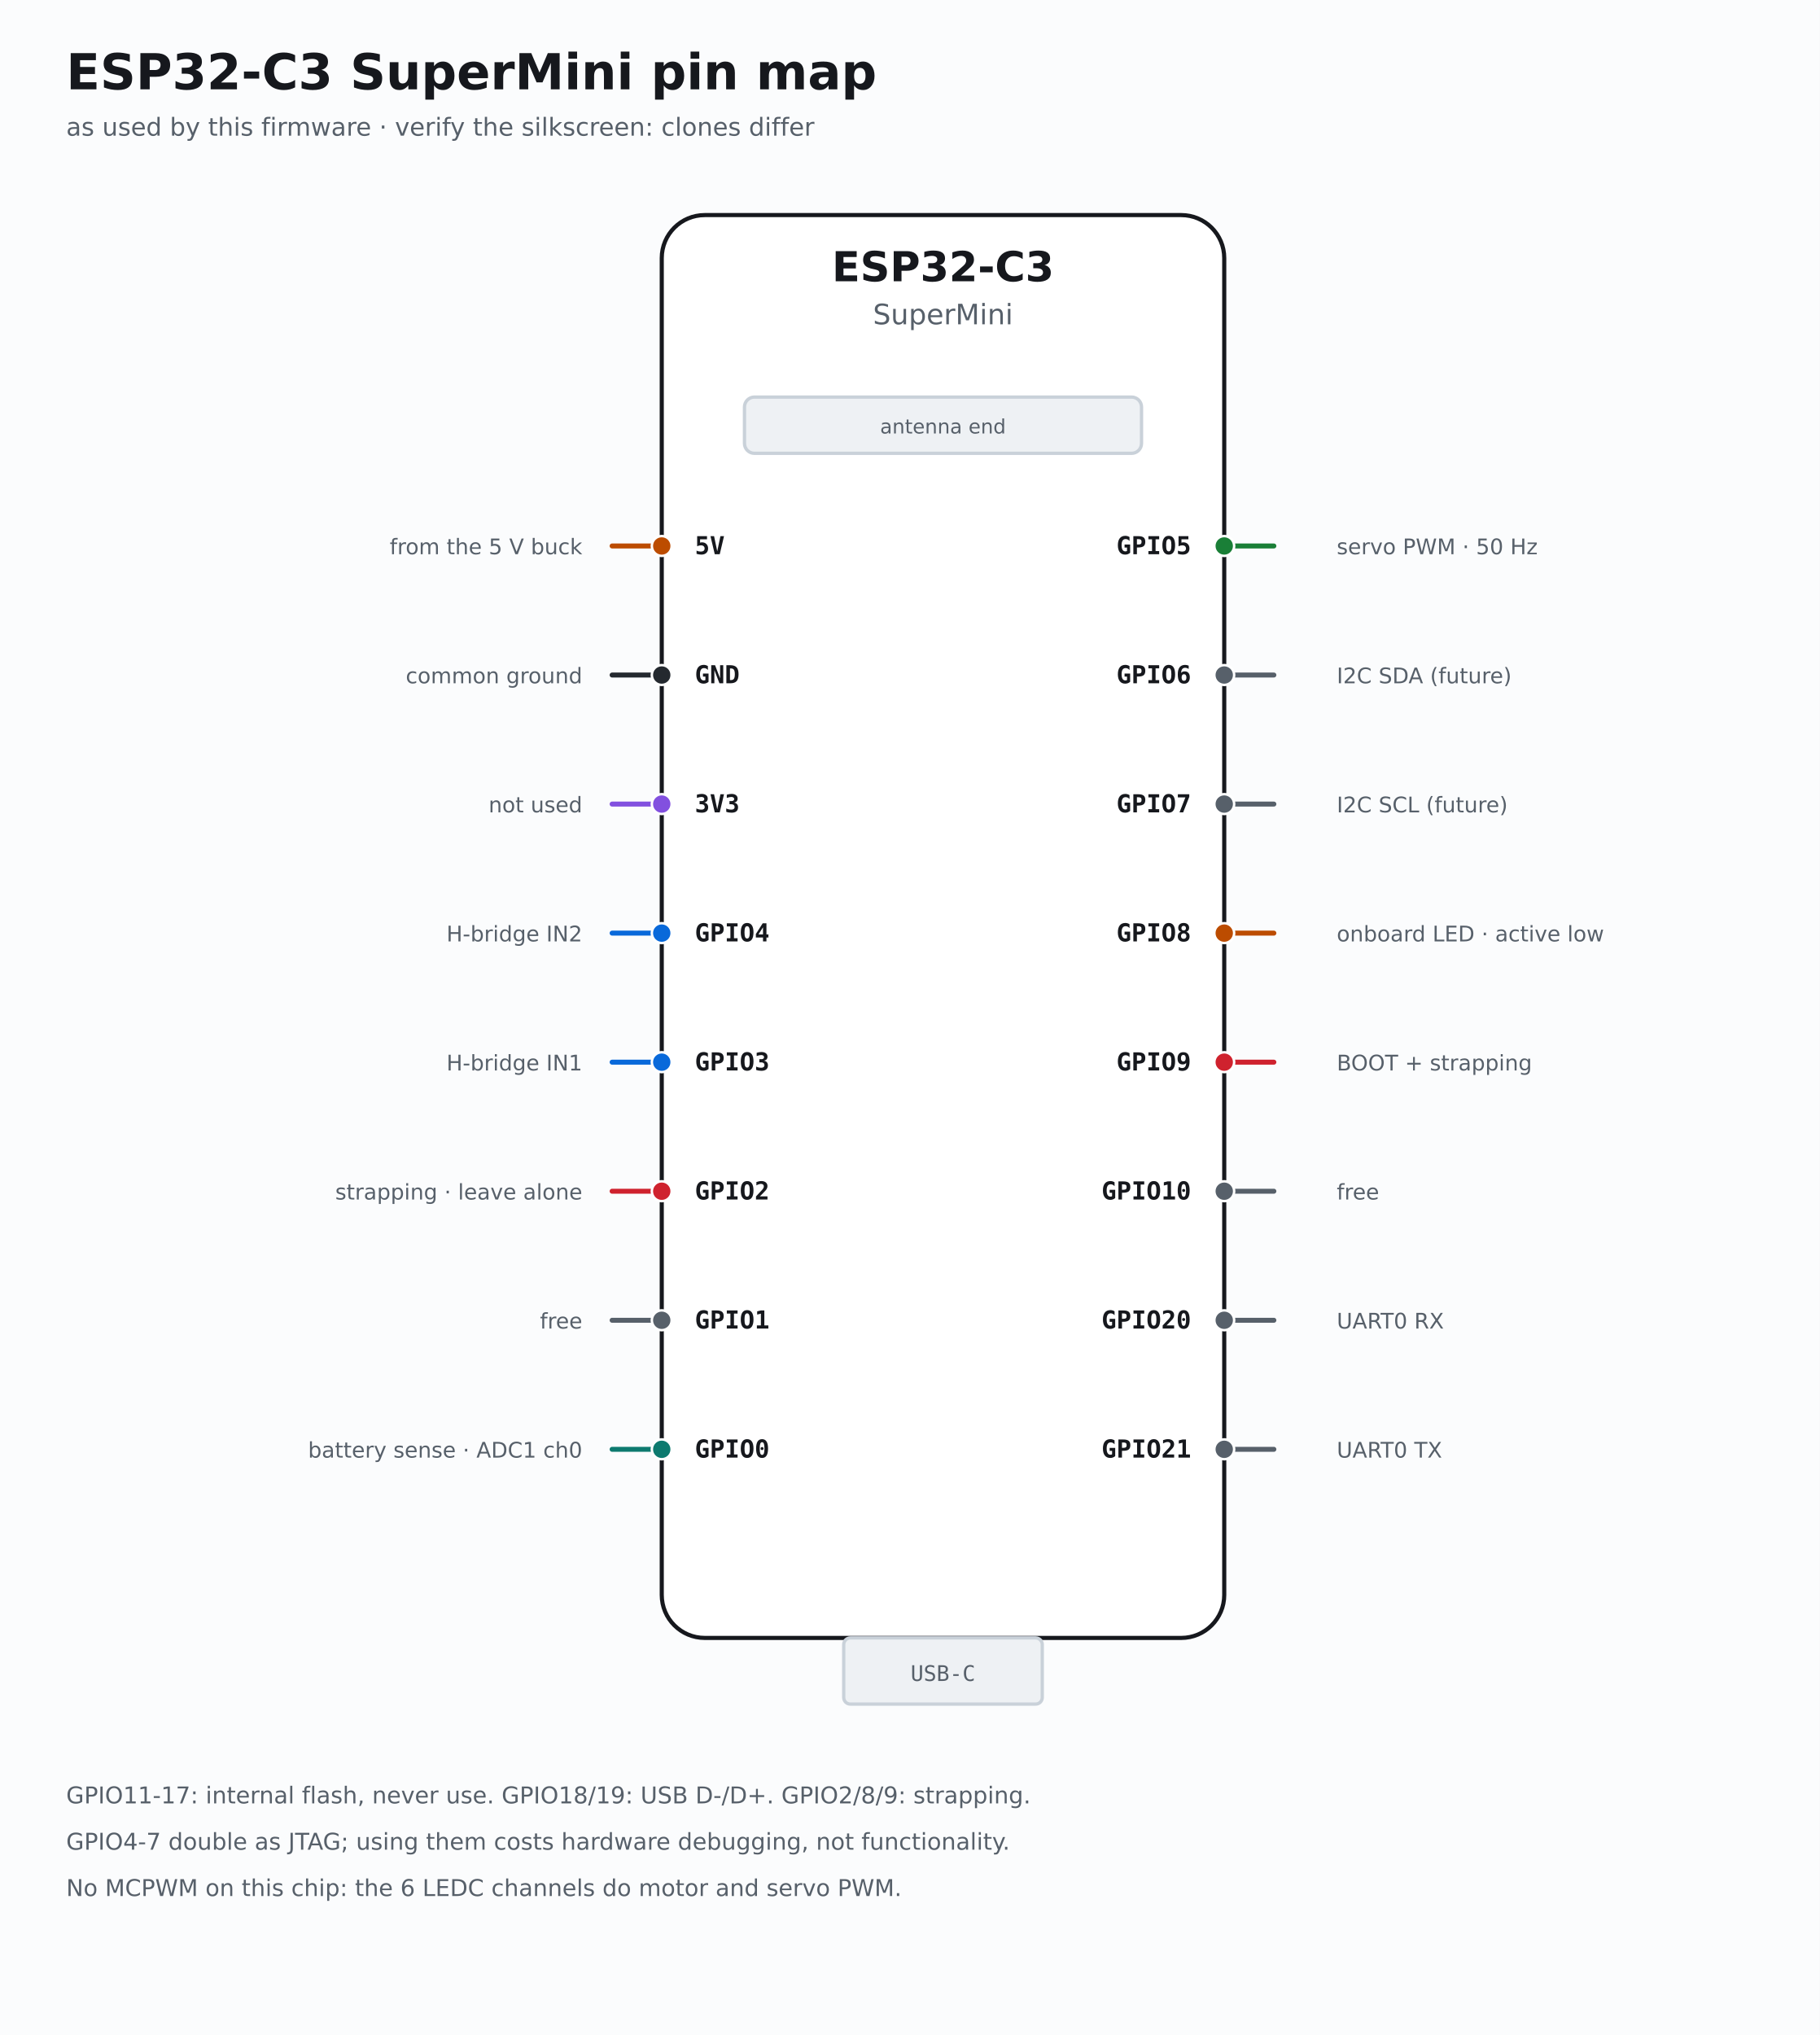
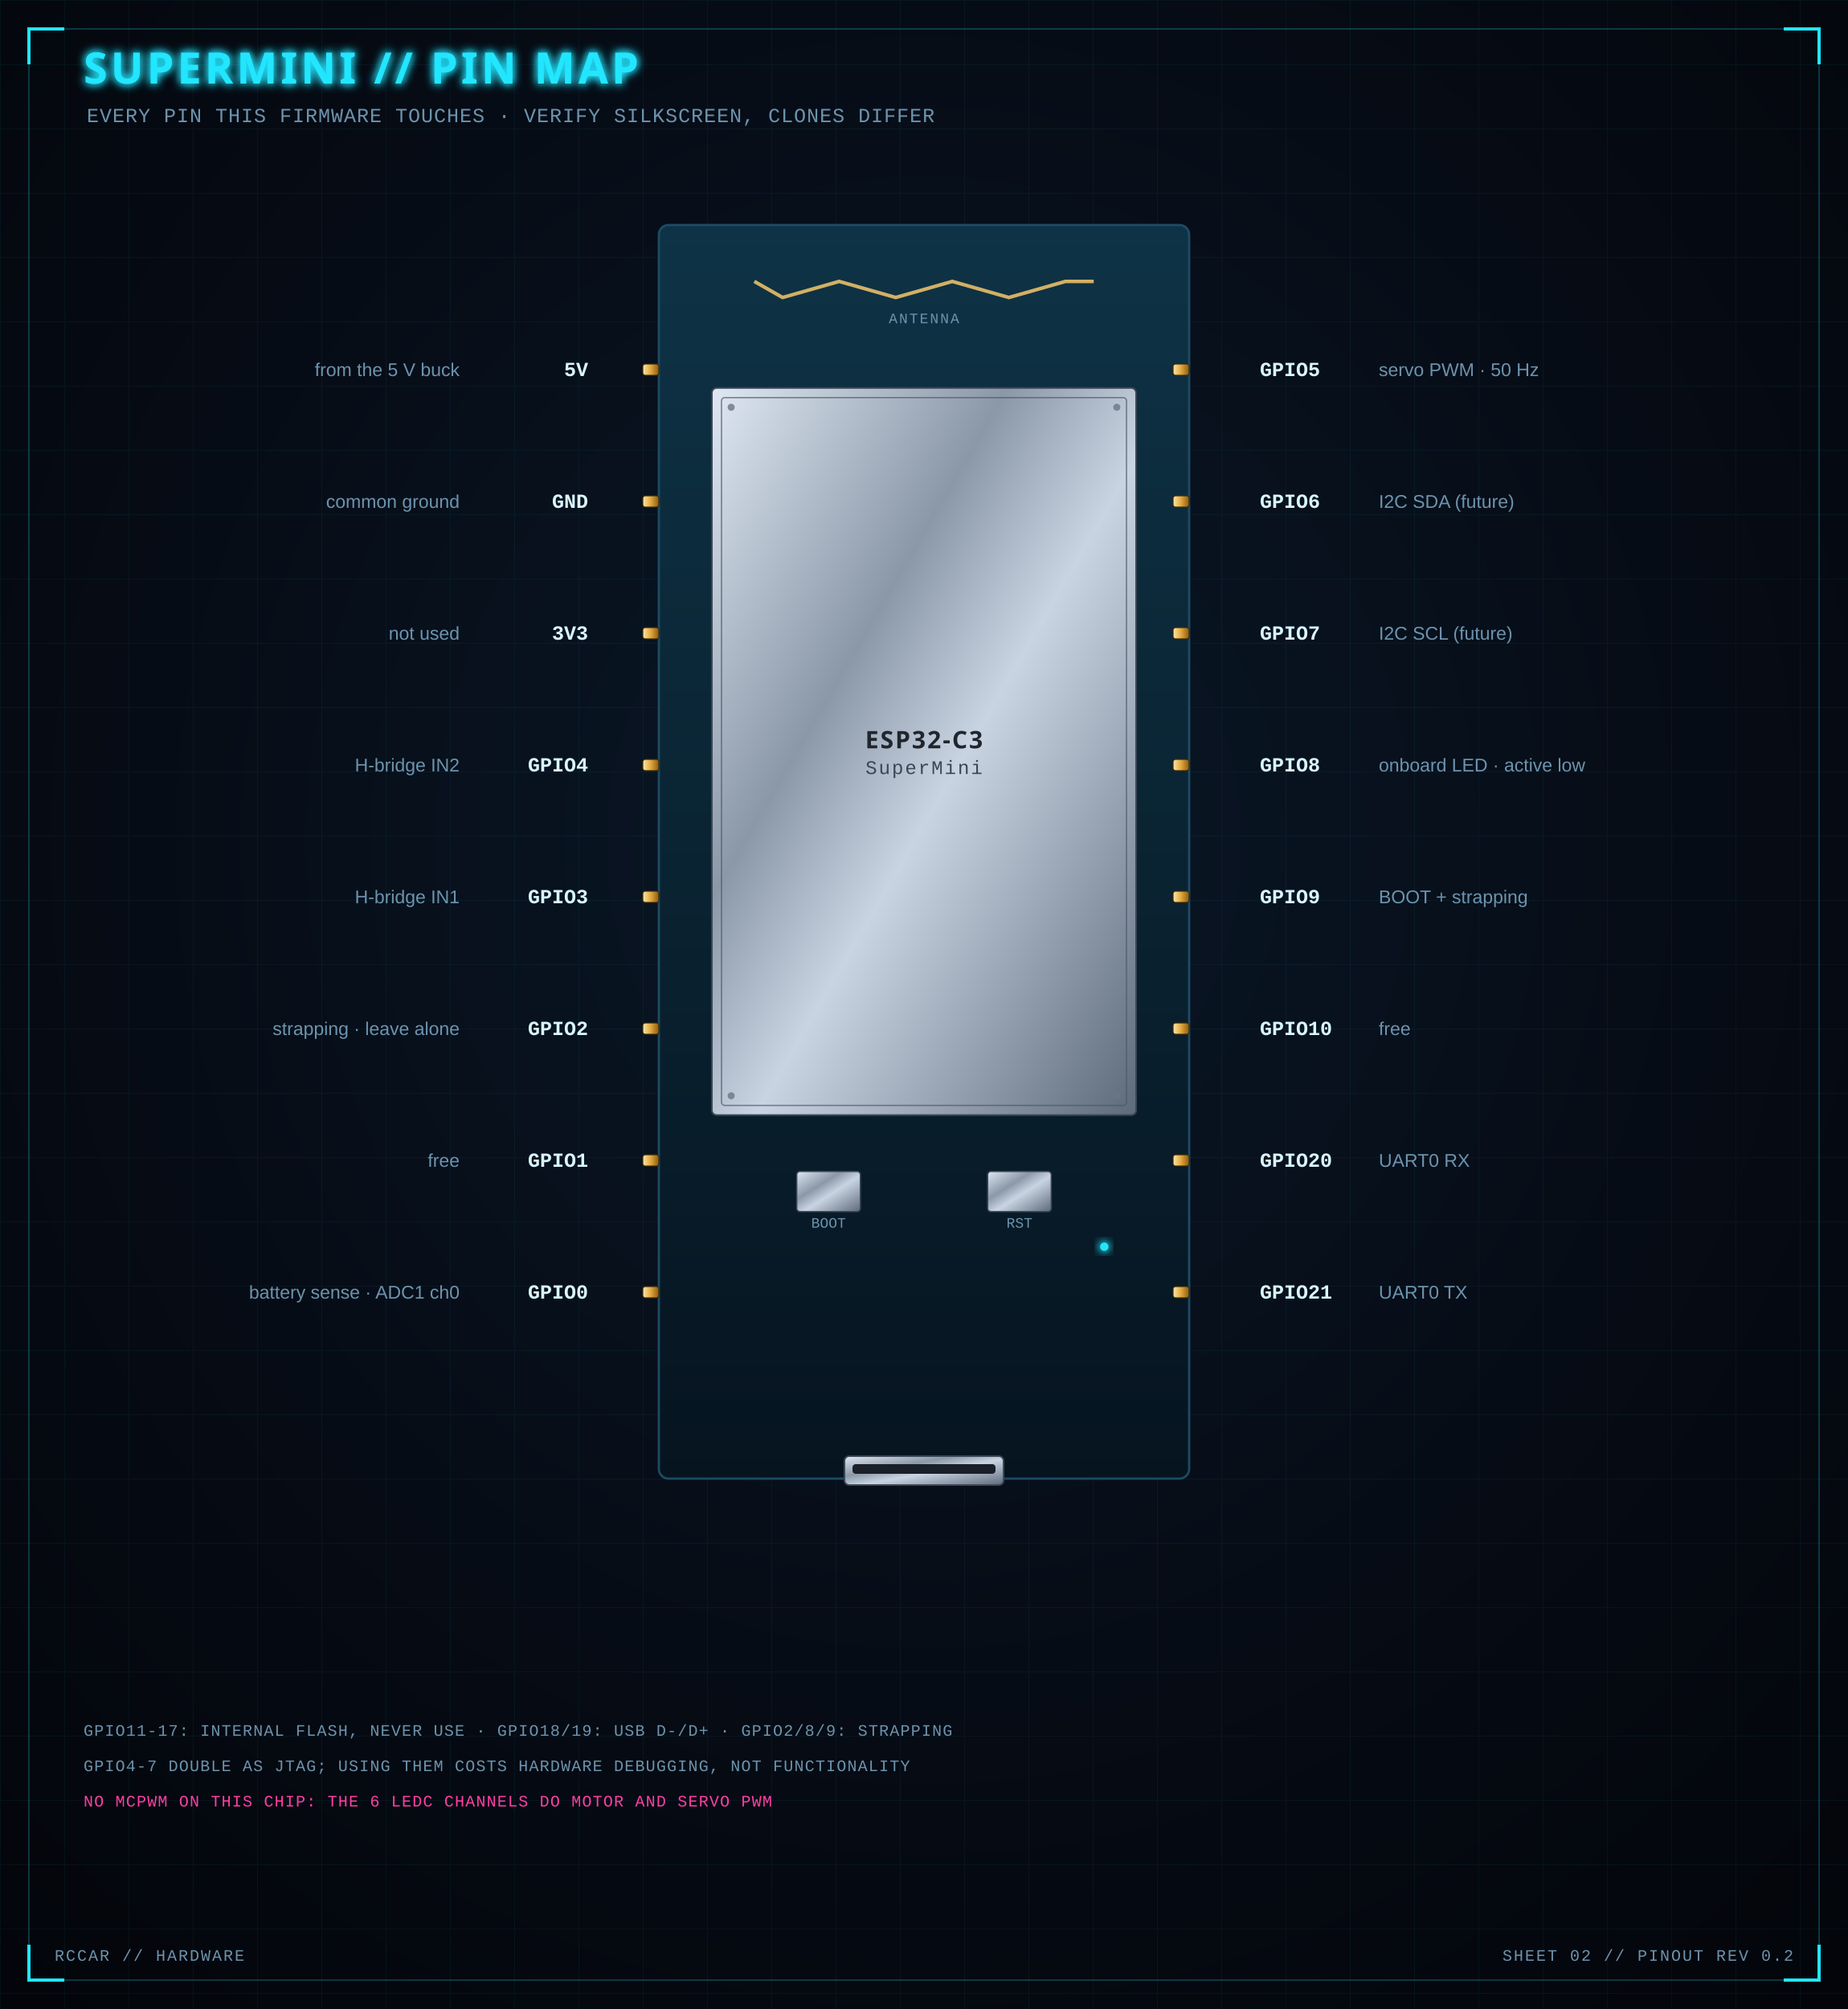
- <svg xmlns="http://www.w3.org/2000/svg" width="1100" height="1230" viewBox="0 0 1100 1230">
-   <rect width="100%" height="100%" fill="#fbfcfd" />
-   <text x="40" y="54" font-family="DejaVu Sans, Liberation Sans, sans-serif" font-size="30" fill="#16181d" text-anchor="start" font-weight="700">ESP32-C3 SuperMini pin map</text>
-   <text x="40" y="82" font-family="DejaVu Sans, Liberation Sans, sans-serif" font-size="15" fill="#57606a" text-anchor="start" font-weight="400">as used by this firmware · verify the silkscreen: clones differ</text>
-   <rect x="400" y="130" width="340" height="860" rx="26" fill="#ffffff" stroke="#16181d" stroke-width="2.5" />
-   <text x="570" y="170" font-family="DejaVu Sans, Liberation Sans, sans-serif" font-size="25" fill="#16181d" text-anchor="middle" font-weight="700">ESP32-C3</text>
-   <text x="570" y="196" font-family="DejaVu Sans, Liberation Sans, sans-serif" font-size="17" fill="#57606a" text-anchor="middle" font-weight="400">SuperMini</text>
-   <rect x="450" y="240" width="240" height="34" rx="6" fill="#eef1f4" stroke="#c9d1d9" stroke-width="2" />
-   <text x="570" y="262" font-family="DejaVu Sans, Liberation Sans, sans-serif" font-size="12" fill="#57606a" text-anchor="middle" font-weight="400">antenna end</text>
-   <rect x="510" y="990" width="120" height="40" rx="4" fill="#eef1f4" stroke="#c9d1d9" stroke-width="2" />
-   <text x="570" y="1016" font-family="DejaVu Sans Mono, monospace" font-size="13" fill="#57606a" text-anchor="middle" font-weight="400">USB-C</text>
-   <line x1="370" y1="330" x2="400" y2="330" stroke="#bc4c00" stroke-width="3" stroke-linecap="round" />
-   <circle cx="400" cy="330" r="6" fill="#bc4c00" stroke="#fff" stroke-width="1.5" />
-   <text x="420" y="335" font-family="DejaVu Sans Mono, monospace" font-size="15" fill="#16181d" text-anchor="start" font-weight="700">5V</text>
-   <text x="352" y="335" font-family="DejaVu Sans, Liberation Sans, sans-serif" font-size="13" fill="#57606a" text-anchor="end" font-weight="400">from the 5 V buck</text>
-   <line x1="370" y1="408" x2="400" y2="408" stroke="#24292f" stroke-width="3" stroke-linecap="round" />
-   <circle cx="400" cy="408" r="6" fill="#24292f" stroke="#fff" stroke-width="1.5" />
-   <text x="420" y="413" font-family="DejaVu Sans Mono, monospace" font-size="15" fill="#16181d" text-anchor="start" font-weight="700">GND</text>
-   <text x="352" y="413" font-family="DejaVu Sans, Liberation Sans, sans-serif" font-size="13" fill="#57606a" text-anchor="end" font-weight="400">common ground</text>
-   <line x1="370" y1="486" x2="400" y2="486" stroke="#8250df" stroke-width="3" stroke-linecap="round" />
-   <circle cx="400" cy="486" r="6" fill="#8250df" stroke="#fff" stroke-width="1.5" />
-   <text x="420" y="491" font-family="DejaVu Sans Mono, monospace" font-size="15" fill="#16181d" text-anchor="start" font-weight="700">3V3</text>
-   <text x="352" y="491" font-family="DejaVu Sans, Liberation Sans, sans-serif" font-size="13" fill="#57606a" text-anchor="end" font-weight="400">not used</text>
-   <line x1="370" y1="564" x2="400" y2="564" stroke="#0969da" stroke-width="3" stroke-linecap="round" />
-   <circle cx="400" cy="564" r="6" fill="#0969da" stroke="#fff" stroke-width="1.5" />
-   <text x="420" y="569" font-family="DejaVu Sans Mono, monospace" font-size="15" fill="#16181d" text-anchor="start" font-weight="700">GPIO4</text>
-   <text x="352" y="569" font-family="DejaVu Sans, Liberation Sans, sans-serif" font-size="13" fill="#57606a" text-anchor="end" font-weight="400">H-bridge IN2</text>
-   <line x1="370" y1="642" x2="400" y2="642" stroke="#0969da" stroke-width="3" stroke-linecap="round" />
-   <circle cx="400" cy="642" r="6" fill="#0969da" stroke="#fff" stroke-width="1.5" />
-   <text x="420" y="647" font-family="DejaVu Sans Mono, monospace" font-size="15" fill="#16181d" text-anchor="start" font-weight="700">GPIO3</text>
-   <text x="352" y="647" font-family="DejaVu Sans, Liberation Sans, sans-serif" font-size="13" fill="#57606a" text-anchor="end" font-weight="400">H-bridge IN1</text>
-   <line x1="370" y1="720" x2="400" y2="720" stroke="#cf222e" stroke-width="3" stroke-linecap="round" />
-   <circle cx="400" cy="720" r="6" fill="#cf222e" stroke="#fff" stroke-width="1.5" />
-   <text x="420" y="725" font-family="DejaVu Sans Mono, monospace" font-size="15" fill="#16181d" text-anchor="start" font-weight="700">GPIO2</text>
-   <text x="352" y="725" font-family="DejaVu Sans, Liberation Sans, sans-serif" font-size="13" fill="#57606a" text-anchor="end" font-weight="400">strapping · leave alone</text>
-   <line x1="370" y1="798" x2="400" y2="798" stroke="#57606a" stroke-width="3" stroke-linecap="round" />
-   <circle cx="400" cy="798" r="6" fill="#57606a" stroke="#fff" stroke-width="1.5" />
-   <text x="420" y="803" font-family="DejaVu Sans Mono, monospace" font-size="15" fill="#16181d" text-anchor="start" font-weight="700">GPIO1</text>
-   <text x="352" y="803" font-family="DejaVu Sans, Liberation Sans, sans-serif" font-size="13" fill="#57606a" text-anchor="end" font-weight="400">free</text>
-   <line x1="370" y1="876" x2="400" y2="876" stroke="#0d7a6f" stroke-width="3" stroke-linecap="round" />
-   <circle cx="400" cy="876" r="6" fill="#0d7a6f" stroke="#fff" stroke-width="1.5" />
-   <text x="420" y="881" font-family="DejaVu Sans Mono, monospace" font-size="15" fill="#16181d" text-anchor="start" font-weight="700">GPIO0</text>
-   <text x="352" y="881" font-family="DejaVu Sans, Liberation Sans, sans-serif" font-size="13" fill="#57606a" text-anchor="end" font-weight="400">battery sense · ADC1 ch0</text>
-   <line x1="740" y1="330" x2="770" y2="330" stroke="#1a7f37" stroke-width="3" stroke-linecap="round" />
-   <circle cx="740" cy="330" r="6" fill="#1a7f37" stroke="#fff" stroke-width="1.5" />
-   <text x="720" y="335" font-family="DejaVu Sans Mono, monospace" font-size="15" fill="#16181d" text-anchor="end" font-weight="700">GPIO5</text>
-   <text x="808" y="335" font-family="DejaVu Sans, Liberation Sans, sans-serif" font-size="13" fill="#57606a" text-anchor="start" font-weight="400">servo PWM · 50 Hz</text>
-   <line x1="740" y1="408" x2="770" y2="408" stroke="#57606a" stroke-width="3" stroke-linecap="round" />
-   <circle cx="740" cy="408" r="6" fill="#57606a" stroke="#fff" stroke-width="1.5" />
-   <text x="720" y="413" font-family="DejaVu Sans Mono, monospace" font-size="15" fill="#16181d" text-anchor="end" font-weight="700">GPIO6</text>
-   <text x="808" y="413" font-family="DejaVu Sans, Liberation Sans, sans-serif" font-size="13" fill="#57606a" text-anchor="start" font-weight="400">I2C SDA (future)</text>
-   <line x1="740" y1="486" x2="770" y2="486" stroke="#57606a" stroke-width="3" stroke-linecap="round" />
-   <circle cx="740" cy="486" r="6" fill="#57606a" stroke="#fff" stroke-width="1.5" />
-   <text x="720" y="491" font-family="DejaVu Sans Mono, monospace" font-size="15" fill="#16181d" text-anchor="end" font-weight="700">GPIO7</text>
-   <text x="808" y="491" font-family="DejaVu Sans, Liberation Sans, sans-serif" font-size="13" fill="#57606a" text-anchor="start" font-weight="400">I2C SCL (future)</text>
-   <line x1="740" y1="564" x2="770" y2="564" stroke="#bc4c00" stroke-width="3" stroke-linecap="round" />
-   <circle cx="740" cy="564" r="6" fill="#bc4c00" stroke="#fff" stroke-width="1.5" />
-   <text x="720" y="569" font-family="DejaVu Sans Mono, monospace" font-size="15" fill="#16181d" text-anchor="end" font-weight="700">GPIO8</text>
-   <text x="808" y="569" font-family="DejaVu Sans, Liberation Sans, sans-serif" font-size="13" fill="#57606a" text-anchor="start" font-weight="400">onboard LED · active low</text>
-   <line x1="740" y1="642" x2="770" y2="642" stroke="#cf222e" stroke-width="3" stroke-linecap="round" />
-   <circle cx="740" cy="642" r="6" fill="#cf222e" stroke="#fff" stroke-width="1.5" />
-   <text x="720" y="647" font-family="DejaVu Sans Mono, monospace" font-size="15" fill="#16181d" text-anchor="end" font-weight="700">GPIO9</text>
-   <text x="808" y="647" font-family="DejaVu Sans, Liberation Sans, sans-serif" font-size="13" fill="#57606a" text-anchor="start" font-weight="400">BOOT + strapping</text>
-   <line x1="740" y1="720" x2="770" y2="720" stroke="#57606a" stroke-width="3" stroke-linecap="round" />
-   <circle cx="740" cy="720" r="6" fill="#57606a" stroke="#fff" stroke-width="1.5" />
-   <text x="720" y="725" font-family="DejaVu Sans Mono, monospace" font-size="15" fill="#16181d" text-anchor="end" font-weight="700">GPIO10</text>
-   <text x="808" y="725" font-family="DejaVu Sans, Liberation Sans, sans-serif" font-size="13" fill="#57606a" text-anchor="start" font-weight="400">free</text>
-   <line x1="740" y1="798" x2="770" y2="798" stroke="#57606a" stroke-width="3" stroke-linecap="round" />
-   <circle cx="740" cy="798" r="6" fill="#57606a" stroke="#fff" stroke-width="1.5" />
-   <text x="720" y="803" font-family="DejaVu Sans Mono, monospace" font-size="15" fill="#16181d" text-anchor="end" font-weight="700">GPIO20</text>
-   <text x="808" y="803" font-family="DejaVu Sans, Liberation Sans, sans-serif" font-size="13" fill="#57606a" text-anchor="start" font-weight="400">UART0 RX</text>
-   <line x1="740" y1="876" x2="770" y2="876" stroke="#57606a" stroke-width="3" stroke-linecap="round" />
-   <circle cx="740" cy="876" r="6" fill="#57606a" stroke="#fff" stroke-width="1.5" />
-   <text x="720" y="881" font-family="DejaVu Sans Mono, monospace" font-size="15" fill="#16181d" text-anchor="end" font-weight="700">GPIO21</text>
-   <text x="808" y="881" font-family="DejaVu Sans, Liberation Sans, sans-serif" font-size="13" fill="#57606a" text-anchor="start" font-weight="400">UART0 TX</text>
-   <text x="40" y="1090" font-family="DejaVu Sans, Liberation Sans, sans-serif" font-size="14" fill="#57606a" text-anchor="start" font-weight="400">GPIO11-17: internal flash, never use.  GPIO18/19: USB D-/D+.  GPIO2/8/9: strapping.</text>
-   <text x="40" y="1118" font-family="DejaVu Sans, Liberation Sans, sans-serif" font-size="14" fill="#57606a" text-anchor="start" font-weight="400">GPIO4-7 double as JTAG; using them costs hardware debugging, not functionality.</text>
-   <text x="40" y="1146" font-family="DejaVu Sans, Liberation Sans, sans-serif" font-size="14" fill="#57606a" text-anchor="start" font-weight="400">No MCPWM on this chip: the 6 LEDC channels do motor and servo PWM.</text>
+ <svg xmlns="http://www.w3.org/2000/svg" width="1150" height="1250" viewBox="0 0 1150 1250">
+   <defs>
+     <pattern id="grid" width="40" height="40" patternUnits="userSpaceOnUse">
+       <path d="M 40 0 L 0 0 0 40" fill="none" stroke="#22e6ff" stroke-opacity="0.055" stroke-width="1" />
+     </pattern>
+     <radialGradient id="bg" cx="0.5" cy="0.42" r="0.75">
+       <stop offset="0" stop-color="#0a1828" />
+       <stop offset="0.6" stop-color="#060b14" />
+       <stop offset="1" stop-color="#03050a" />
+     </radialGradient>
+     <filter id="glow" x="-60%" y="-60%" width="220%" height="220%">
+       <feGaussianBlur stdDeviation="3.0" result="b" />
+       <feMerge>
+         <feMergeNode in="b" />
+         <feMergeNode in="b" />
+         <feMergeNode in="SourceGraphic" />
+       </feMerge>
+     </filter>
+     <linearGradient id="pcb" x1="0" y1="0" x2="0" y2="1">
+       <stop offset="0" stop-color="#0e3346" />
+       <stop offset="1" stop-color="#06141f" />
+     </linearGradient>
+     <linearGradient id="metal" x1="0" y1="0" x2="1" y2="1">
+       <stop offset="0" stop-color="#dfe8f3" />
+       <stop offset="0.35" stop-color="#8b98a8" />
+       <stop offset="0.55" stop-color="#c9d4e2" />
+       <stop offset="1" stop-color="#5d6a7a" />
+     </linearGradient>
+     <linearGradient id="gold" x1="0" y1="0" x2="1" y2="0">
+       <stop offset="0" stop-color="#ffe6a8" />
+       <stop offset="0.5" stop-color="#e0a83c" />
+       <stop offset="1" stop-color="#8a5b12" />
+     </linearGradient>
+   </defs>
+   <rect width="100%" height="100%" fill="#04060c" />
+   <rect width="100%" height="100%" fill="url(#bg)" />
+   <rect width="100%" height="100%" fill="url(#grid)" />
+   <rect x="18" y="18" width="1114" height="1214" rx="2" fill="none" stroke="#22e6ff" stroke-width="1" opacity="0.22" />
+   <path d="M 40 18 L 18 18 L 18 40" fill="none" stroke="#22e6ff" stroke-width="2" />
+   <path d="M 1110 18 L 1132 18 L 1132 40" fill="none" stroke="#22e6ff" stroke-width="2" />
+   <path d="M 40 1232 L 18 1232 L 18 1210" fill="none" stroke="#22e6ff" stroke-width="2" />
+   <path d="M 1110 1232 L 1132 1232 L 1132 1210" fill="none" stroke="#22e6ff" stroke-width="2" />
+   <text x="1116" y="1220" font-family="JetBrainsMono Nerd Font, JetBrains Mono, Liberation Mono, monospace" font-size="10" fill="#6c93ad" text-anchor="end" font-weight="400" opacity="1.0" letter-spacing="1">SHEET 02 // PINOUT   REV 0.2</text>
+   <text x="34" y="1220" font-family="JetBrainsMono Nerd Font, JetBrains Mono, Liberation Mono, monospace" font-size="10" fill="#6c93ad" text-anchor="start" font-weight="400" opacity="1.0" letter-spacing="1">RCCAR // HARDWARE</text>
+   <text x="52" y="52" font-family="Orbitron, Chakra Petch, sans-serif" font-size="27" fill="#22e6ff" text-anchor="start" font-weight="800" opacity="1.0" letter-spacing="2" filter="url(#glow)">SUPERMINI // PIN MAP</text>
+   <text x="54" y="76" font-family="JetBrainsMono Nerd Font, JetBrains Mono, Liberation Mono, monospace" font-size="12.5" fill="#6c93ad" text-anchor="start" font-weight="400" opacity="1.0" letter-spacing="0.5">EVERY PIN THIS FIRMWARE TOUCHES  ·  VERIFY SILKSCREEN, CLONES DIFFER</text>
+   <rect x="410" y="140" width="330" height="780" rx="6" fill="url(#pcb)" stroke="#1d4b63" stroke-width="1.4" opacity="1.0" />
+   <path d="M 469.4 175.1 L 487.0 185.1 L 522.2 175.1 L 557.4 185.1 L 592.6 175.1 L 627.8 185.1 L 663.0 175.1 L 680.6 175.1" fill="none" stroke="#f6c76a" stroke-width="2.2" opacity="0.85" />
+   <text x="575.0" y="201.1" font-family="JetBrainsMono Nerd Font, JetBrains Mono, Liberation Mono, monospace" font-size="9" fill="#6c93ad" text-anchor="middle" font-weight="400" opacity="1.0" letter-spacing="1">ANTENNA</text>
+   <rect x="443.0" y="241.4" width="264.0" height="452.4" rx="3" fill="url(#metal)" stroke="#3c4756" stroke-width="1" />
+   <rect x="449.0" y="247.4" width="252.0" height="440.4" rx="2" fill="none" stroke="#4a5665" stroke-width="0.8" opacity="0.7" />
+   <text x="575.0" y="465.6" font-family="Orbitron, Chakra Petch, sans-serif" font-size="15" fill="#20262e" text-anchor="middle" font-weight="700" opacity="1.0" letter-spacing="1">ESP32-C3</text>
+   <text x="575.0" y="481.6" font-family="JetBrainsMono Nerd Font, JetBrains Mono, Liberation Mono, monospace" font-size="12" fill="#3c4756" text-anchor="middle" font-weight="400" opacity="1.0" letter-spacing="1">SuperMini</text>
+   <circle cx="455.0" cy="253.4" r="2.2" fill="#6b7684" opacity="0.8" />
+   <circle cx="455.0" cy="681.8" r="2.2" fill="#6b7684" opacity="0.8" />
+   <circle cx="695.0" cy="253.4" r="2.2" fill="#6b7684" opacity="0.8" />
+   <circle cx="695.0" cy="681.8" r="2.2" fill="#6b7684" opacity="0.8" />
+   <rect x="495.8" y="728.9" width="39.6" height="24.96" rx="2" fill="url(#metal)" stroke="#3c4756" stroke-width="0.8" />
+   <rect x="614.6" y="728.9" width="39.6" height="24.96" rx="2" fill="url(#metal)" stroke="#3c4756" stroke-width="0.8" />
+   <text x="515.6" y="763.86" font-family="JetBrainsMono Nerd Font, JetBrains Mono, Liberation Mono, monospace" font-size="9" fill="#6c93ad" text-anchor="middle" font-weight="400" opacity="1.0">BOOT</text>
+   <text x="634.4" y="763.86" font-family="JetBrainsMono Nerd Font, JetBrains Mono, Liberation Mono, monospace" font-size="9" fill="#6c93ad" text-anchor="middle" font-weight="400" opacity="1.0">RST</text>
+   <circle cx="687.2" cy="775.7" r="2.6" fill="#22e6ff" filter="url(#glow)" />
+   <rect x="525.5" y="906" width="99.0" height="18" rx="3" fill="url(#metal)" stroke="#3c4756" stroke-width="1" />
+   <rect x="530.5" y="911" width="89.0" height="6" rx="2" fill="#1a2029" />
+   <rect x="400" y="226.5" width="10" height="7" rx="1.5" fill="url(#gold)" stroke="#3a2a08" stroke-width="0.6" />
+   <rect x="400" y="308.5" width="10" height="7" rx="1.5" fill="url(#gold)" stroke="#3a2a08" stroke-width="0.6" />
+   <rect x="400" y="390.5" width="10" height="7" rx="1.5" fill="url(#gold)" stroke="#3a2a08" stroke-width="0.6" />
+   <rect x="400" y="472.5" width="10" height="7" rx="1.5" fill="url(#gold)" stroke="#3a2a08" stroke-width="0.6" />
+   <rect x="400" y="554.5" width="10" height="7" rx="1.5" fill="url(#gold)" stroke="#3a2a08" stroke-width="0.6" />
+   <rect x="400" y="636.5" width="10" height="7" rx="1.5" fill="url(#gold)" stroke="#3a2a08" stroke-width="0.6" />
+   <rect x="400" y="718.5" width="10" height="7" rx="1.5" fill="url(#gold)" stroke="#3a2a08" stroke-width="0.6" />
+   <rect x="400" y="800.5" width="10" height="7" rx="1.5" fill="url(#gold)" stroke="#3a2a08" stroke-width="0.6" />
+   <rect x="730" y="226.5" width="10" height="7" rx="1.5" fill="url(#gold)" stroke="#3a2a08" stroke-width="0.6" />
+   <rect x="730" y="308.5" width="10" height="7" rx="1.5" fill="url(#gold)" stroke="#3a2a08" stroke-width="0.6" />
+   <rect x="730" y="390.5" width="10" height="7" rx="1.5" fill="url(#gold)" stroke="#3a2a08" stroke-width="0.6" />
+   <rect x="730" y="472.5" width="10" height="7" rx="1.5" fill="url(#gold)" stroke="#3a2a08" stroke-width="0.6" />
+   <rect x="730" y="554.5" width="10" height="7" rx="1.5" fill="url(#gold)" stroke="#3a2a08" stroke-width="0.6" />
+   <rect x="730" y="636.5" width="10" height="7" rx="1.5" fill="url(#gold)" stroke="#3a2a08" stroke-width="0.6" />
+   <rect x="730" y="718.5" width="10" height="7" rx="1.5" fill="url(#gold)" stroke="#3a2a08" stroke-width="0.6" />
+   <rect x="730" y="800.5" width="10" height="7" rx="1.5" fill="url(#gold)" stroke="#3a2a08" stroke-width="0.6" />
+   <path d="M 376 230 L 410 230" fill="none" stroke="#ffb020" stroke-width="2" stroke-linejoin="round" stroke-linecap="round" filter="url(#glow)" />
+   <text x="286" y="234" font-family="Chakra Petch, Liberation Sans, sans-serif" font-size="11.5" fill="#6c93ad" text-anchor="end" font-weight="400" opacity="1.0">from the 5 V buck</text>
+   <text x="366" y="234" font-family="JetBrainsMono Nerd Font, JetBrains Mono, Liberation Mono, monospace" font-size="12.5" fill="#d9f6ff" text-anchor="end" font-weight="700" opacity="1.0">5V</text>
+   <path d="M 376 312 L 410 312" fill="none" stroke="#6c93ad" stroke-width="2" stroke-linejoin="round" stroke-linecap="round" filter="url(#glow)" />
+   <text x="286" y="316" font-family="Chakra Petch, Liberation Sans, sans-serif" font-size="11.5" fill="#6c93ad" text-anchor="end" font-weight="400" opacity="1.0">common ground</text>
+   <text x="366" y="316" font-family="JetBrainsMono Nerd Font, JetBrains Mono, Liberation Mono, monospace" font-size="12.5" fill="#d9f6ff" text-anchor="end" font-weight="700" opacity="1.0">GND</text>
+   <path d="M 376 394 L 410 394" fill="none" stroke="#ff3ea5" stroke-width="2" stroke-linejoin="round" stroke-linecap="round" filter="url(#glow)" />
+   <text x="286" y="398" font-family="Chakra Petch, Liberation Sans, sans-serif" font-size="11.5" fill="#6c93ad" text-anchor="end" font-weight="400" opacity="1.0">not used</text>
+   <text x="366" y="398" font-family="JetBrainsMono Nerd Font, JetBrains Mono, Liberation Mono, monospace" font-size="12.5" fill="#d9f6ff" text-anchor="end" font-weight="700" opacity="1.0">3V3</text>
+   <path d="M 376 476 L 410 476" fill="none" stroke="#22e6ff" stroke-width="2" stroke-linejoin="round" stroke-linecap="round" filter="url(#glow)" />
+   <text x="286" y="480" font-family="Chakra Petch, Liberation Sans, sans-serif" font-size="11.5" fill="#6c93ad" text-anchor="end" font-weight="400" opacity="1.0">H-bridge IN2</text>
+   <text x="366" y="480" font-family="JetBrainsMono Nerd Font, JetBrains Mono, Liberation Mono, monospace" font-size="12.5" fill="#d9f6ff" text-anchor="end" font-weight="700" opacity="1.0">GPIO4</text>
+   <path d="M 376 558 L 410 558" fill="none" stroke="#22e6ff" stroke-width="2" stroke-linejoin="round" stroke-linecap="round" filter="url(#glow)" />
+   <text x="286" y="562" font-family="Chakra Petch, Liberation Sans, sans-serif" font-size="11.5" fill="#6c93ad" text-anchor="end" font-weight="400" opacity="1.0">H-bridge IN1</text>
+   <text x="366" y="562" font-family="JetBrainsMono Nerd Font, JetBrains Mono, Liberation Mono, monospace" font-size="12.5" fill="#d9f6ff" text-anchor="end" font-weight="700" opacity="1.0">GPIO3</text>
+   <path d="M 376 640 L 410 640" fill="none" stroke="#ff4d6d" stroke-width="2" stroke-linejoin="round" stroke-linecap="round" filter="url(#glow)" />
+   <text x="286" y="644" font-family="Chakra Petch, Liberation Sans, sans-serif" font-size="11.5" fill="#6c93ad" text-anchor="end" font-weight="400" opacity="1.0">strapping · leave alone</text>
+   <text x="366" y="644" font-family="JetBrainsMono Nerd Font, JetBrains Mono, Liberation Mono, monospace" font-size="12.5" fill="#d9f6ff" text-anchor="end" font-weight="700" opacity="1.0">GPIO2</text>
+   <path d="M 376 722 L 410 722" fill="none" stroke="#6c93ad" stroke-width="2" stroke-linejoin="round" stroke-linecap="round" filter="url(#glow)" />
+   <text x="286" y="726" font-family="Chakra Petch, Liberation Sans, sans-serif" font-size="11.5" fill="#6c93ad" text-anchor="end" font-weight="400" opacity="1.0">free</text>
+   <text x="366" y="726" font-family="JetBrainsMono Nerd Font, JetBrains Mono, Liberation Mono, monospace" font-size="12.5" fill="#d9f6ff" text-anchor="end" font-weight="700" opacity="1.0">GPIO1</text>
+   <path d="M 376 804 L 410 804" fill="none" stroke="#9dff5a" stroke-width="2" stroke-linejoin="round" stroke-linecap="round" filter="url(#glow)" />
+   <text x="286" y="808" font-family="Chakra Petch, Liberation Sans, sans-serif" font-size="11.5" fill="#6c93ad" text-anchor="end" font-weight="400" opacity="1.0">battery sense · ADC1 ch0</text>
+   <text x="366" y="808" font-family="JetBrainsMono Nerd Font, JetBrains Mono, Liberation Mono, monospace" font-size="12.5" fill="#d9f6ff" text-anchor="end" font-weight="700" opacity="1.0">GPIO0</text>
+   <path d="M 740 230 L 774 230" fill="none" stroke="#22e6ff" stroke-width="2" stroke-linejoin="round" stroke-linecap="round" filter="url(#glow)" />
+   <text x="784" y="234" font-family="JetBrainsMono Nerd Font, JetBrains Mono, Liberation Mono, monospace" font-size="12.5" fill="#d9f6ff" text-anchor="start" font-weight="700" opacity="1.0">GPIO5</text>
+   <text x="858" y="234" font-family="Chakra Petch, Liberation Sans, sans-serif" font-size="11.5" fill="#6c93ad" text-anchor="start" font-weight="400" opacity="1.0">servo PWM · 50 Hz</text>
+   <path d="M 740 312 L 774 312" fill="none" stroke="#6c93ad" stroke-width="2" stroke-linejoin="round" stroke-linecap="round" filter="url(#glow)" />
+   <text x="784" y="316" font-family="JetBrainsMono Nerd Font, JetBrains Mono, Liberation Mono, monospace" font-size="12.5" fill="#d9f6ff" text-anchor="start" font-weight="700" opacity="1.0">GPIO6</text>
+   <text x="858" y="316" font-family="Chakra Petch, Liberation Sans, sans-serif" font-size="11.5" fill="#6c93ad" text-anchor="start" font-weight="400" opacity="1.0">I2C SDA (future)</text>
+   <path d="M 740 394 L 774 394" fill="none" stroke="#6c93ad" stroke-width="2" stroke-linejoin="round" stroke-linecap="round" filter="url(#glow)" />
+   <text x="784" y="398" font-family="JetBrainsMono Nerd Font, JetBrains Mono, Liberation Mono, monospace" font-size="12.5" fill="#d9f6ff" text-anchor="start" font-weight="700" opacity="1.0">GPIO7</text>
+   <text x="858" y="398" font-family="Chakra Petch, Liberation Sans, sans-serif" font-size="11.5" fill="#6c93ad" text-anchor="start" font-weight="400" opacity="1.0">I2C SCL (future)</text>
+   <path d="M 740 476 L 774 476" fill="none" stroke="#ffb020" stroke-width="2" stroke-linejoin="round" stroke-linecap="round" filter="url(#glow)" />
+   <text x="784" y="480" font-family="JetBrainsMono Nerd Font, JetBrains Mono, Liberation Mono, monospace" font-size="12.5" fill="#d9f6ff" text-anchor="start" font-weight="700" opacity="1.0">GPIO8</text>
+   <text x="858" y="480" font-family="Chakra Petch, Liberation Sans, sans-serif" font-size="11.5" fill="#6c93ad" text-anchor="start" font-weight="400" opacity="1.0">onboard LED · active low</text>
+   <path d="M 740 558 L 774 558" fill="none" stroke="#ff4d6d" stroke-width="2" stroke-linejoin="round" stroke-linecap="round" filter="url(#glow)" />
+   <text x="784" y="562" font-family="JetBrainsMono Nerd Font, JetBrains Mono, Liberation Mono, monospace" font-size="12.5" fill="#d9f6ff" text-anchor="start" font-weight="700" opacity="1.0">GPIO9</text>
+   <text x="858" y="562" font-family="Chakra Petch, Liberation Sans, sans-serif" font-size="11.5" fill="#6c93ad" text-anchor="start" font-weight="400" opacity="1.0">BOOT + strapping</text>
+   <path d="M 740 640 L 774 640" fill="none" stroke="#6c93ad" stroke-width="2" stroke-linejoin="round" stroke-linecap="round" filter="url(#glow)" />
+   <text x="784" y="644" font-family="JetBrainsMono Nerd Font, JetBrains Mono, Liberation Mono, monospace" font-size="12.5" fill="#d9f6ff" text-anchor="start" font-weight="700" opacity="1.0">GPIO10</text>
+   <text x="858" y="644" font-family="Chakra Petch, Liberation Sans, sans-serif" font-size="11.5" fill="#6c93ad" text-anchor="start" font-weight="400" opacity="1.0">free</text>
+   <path d="M 740 722 L 774 722" fill="none" stroke="#6c93ad" stroke-width="2" stroke-linejoin="round" stroke-linecap="round" filter="url(#glow)" />
+   <text x="784" y="726" font-family="JetBrainsMono Nerd Font, JetBrains Mono, Liberation Mono, monospace" font-size="12.5" fill="#d9f6ff" text-anchor="start" font-weight="700" opacity="1.0">GPIO20</text>
+   <text x="858" y="726" font-family="Chakra Petch, Liberation Sans, sans-serif" font-size="11.5" fill="#6c93ad" text-anchor="start" font-weight="400" opacity="1.0">UART0 RX</text>
+   <path d="M 740 804 L 774 804" fill="none" stroke="#6c93ad" stroke-width="2" stroke-linejoin="round" stroke-linecap="round" filter="url(#glow)" />
+   <text x="784" y="808" font-family="JetBrainsMono Nerd Font, JetBrains Mono, Liberation Mono, monospace" font-size="12.5" fill="#d9f6ff" text-anchor="start" font-weight="700" opacity="1.0">GPIO21</text>
+   <text x="858" y="808" font-family="Chakra Petch, Liberation Sans, sans-serif" font-size="11.5" fill="#6c93ad" text-anchor="start" font-weight="400" opacity="1.0">UART0 TX</text>
+   <text x="52" y="1080" font-family="JetBrainsMono Nerd Font, JetBrains Mono, Liberation Mono, monospace" font-size="10" fill="#6c93ad" text-anchor="start" font-weight="400" opacity="1.0" letter-spacing="0.6">GPIO11-17: INTERNAL FLASH, NEVER USE   ·   GPIO18/19: USB D-/D+   ·   GPIO2/8/9: STRAPPING</text>
+   <text x="52" y="1102" font-family="JetBrainsMono Nerd Font, JetBrains Mono, Liberation Mono, monospace" font-size="10" fill="#6c93ad" text-anchor="start" font-weight="400" opacity="1.0" letter-spacing="0.6">GPIO4-7 DOUBLE AS JTAG; USING THEM COSTS HARDWARE DEBUGGING, NOT FUNCTIONALITY</text>
+   <text x="52" y="1124" font-family="JetBrainsMono Nerd Font, JetBrains Mono, Liberation Mono, monospace" font-size="10" fill="#ff3ea5" text-anchor="start" font-weight="400" opacity="1.0" letter-spacing="0.6">NO MCPWM ON THIS CHIP: THE 6 LEDC CHANNELS DO MOTOR AND SERVO PWM</text>
</svg>
